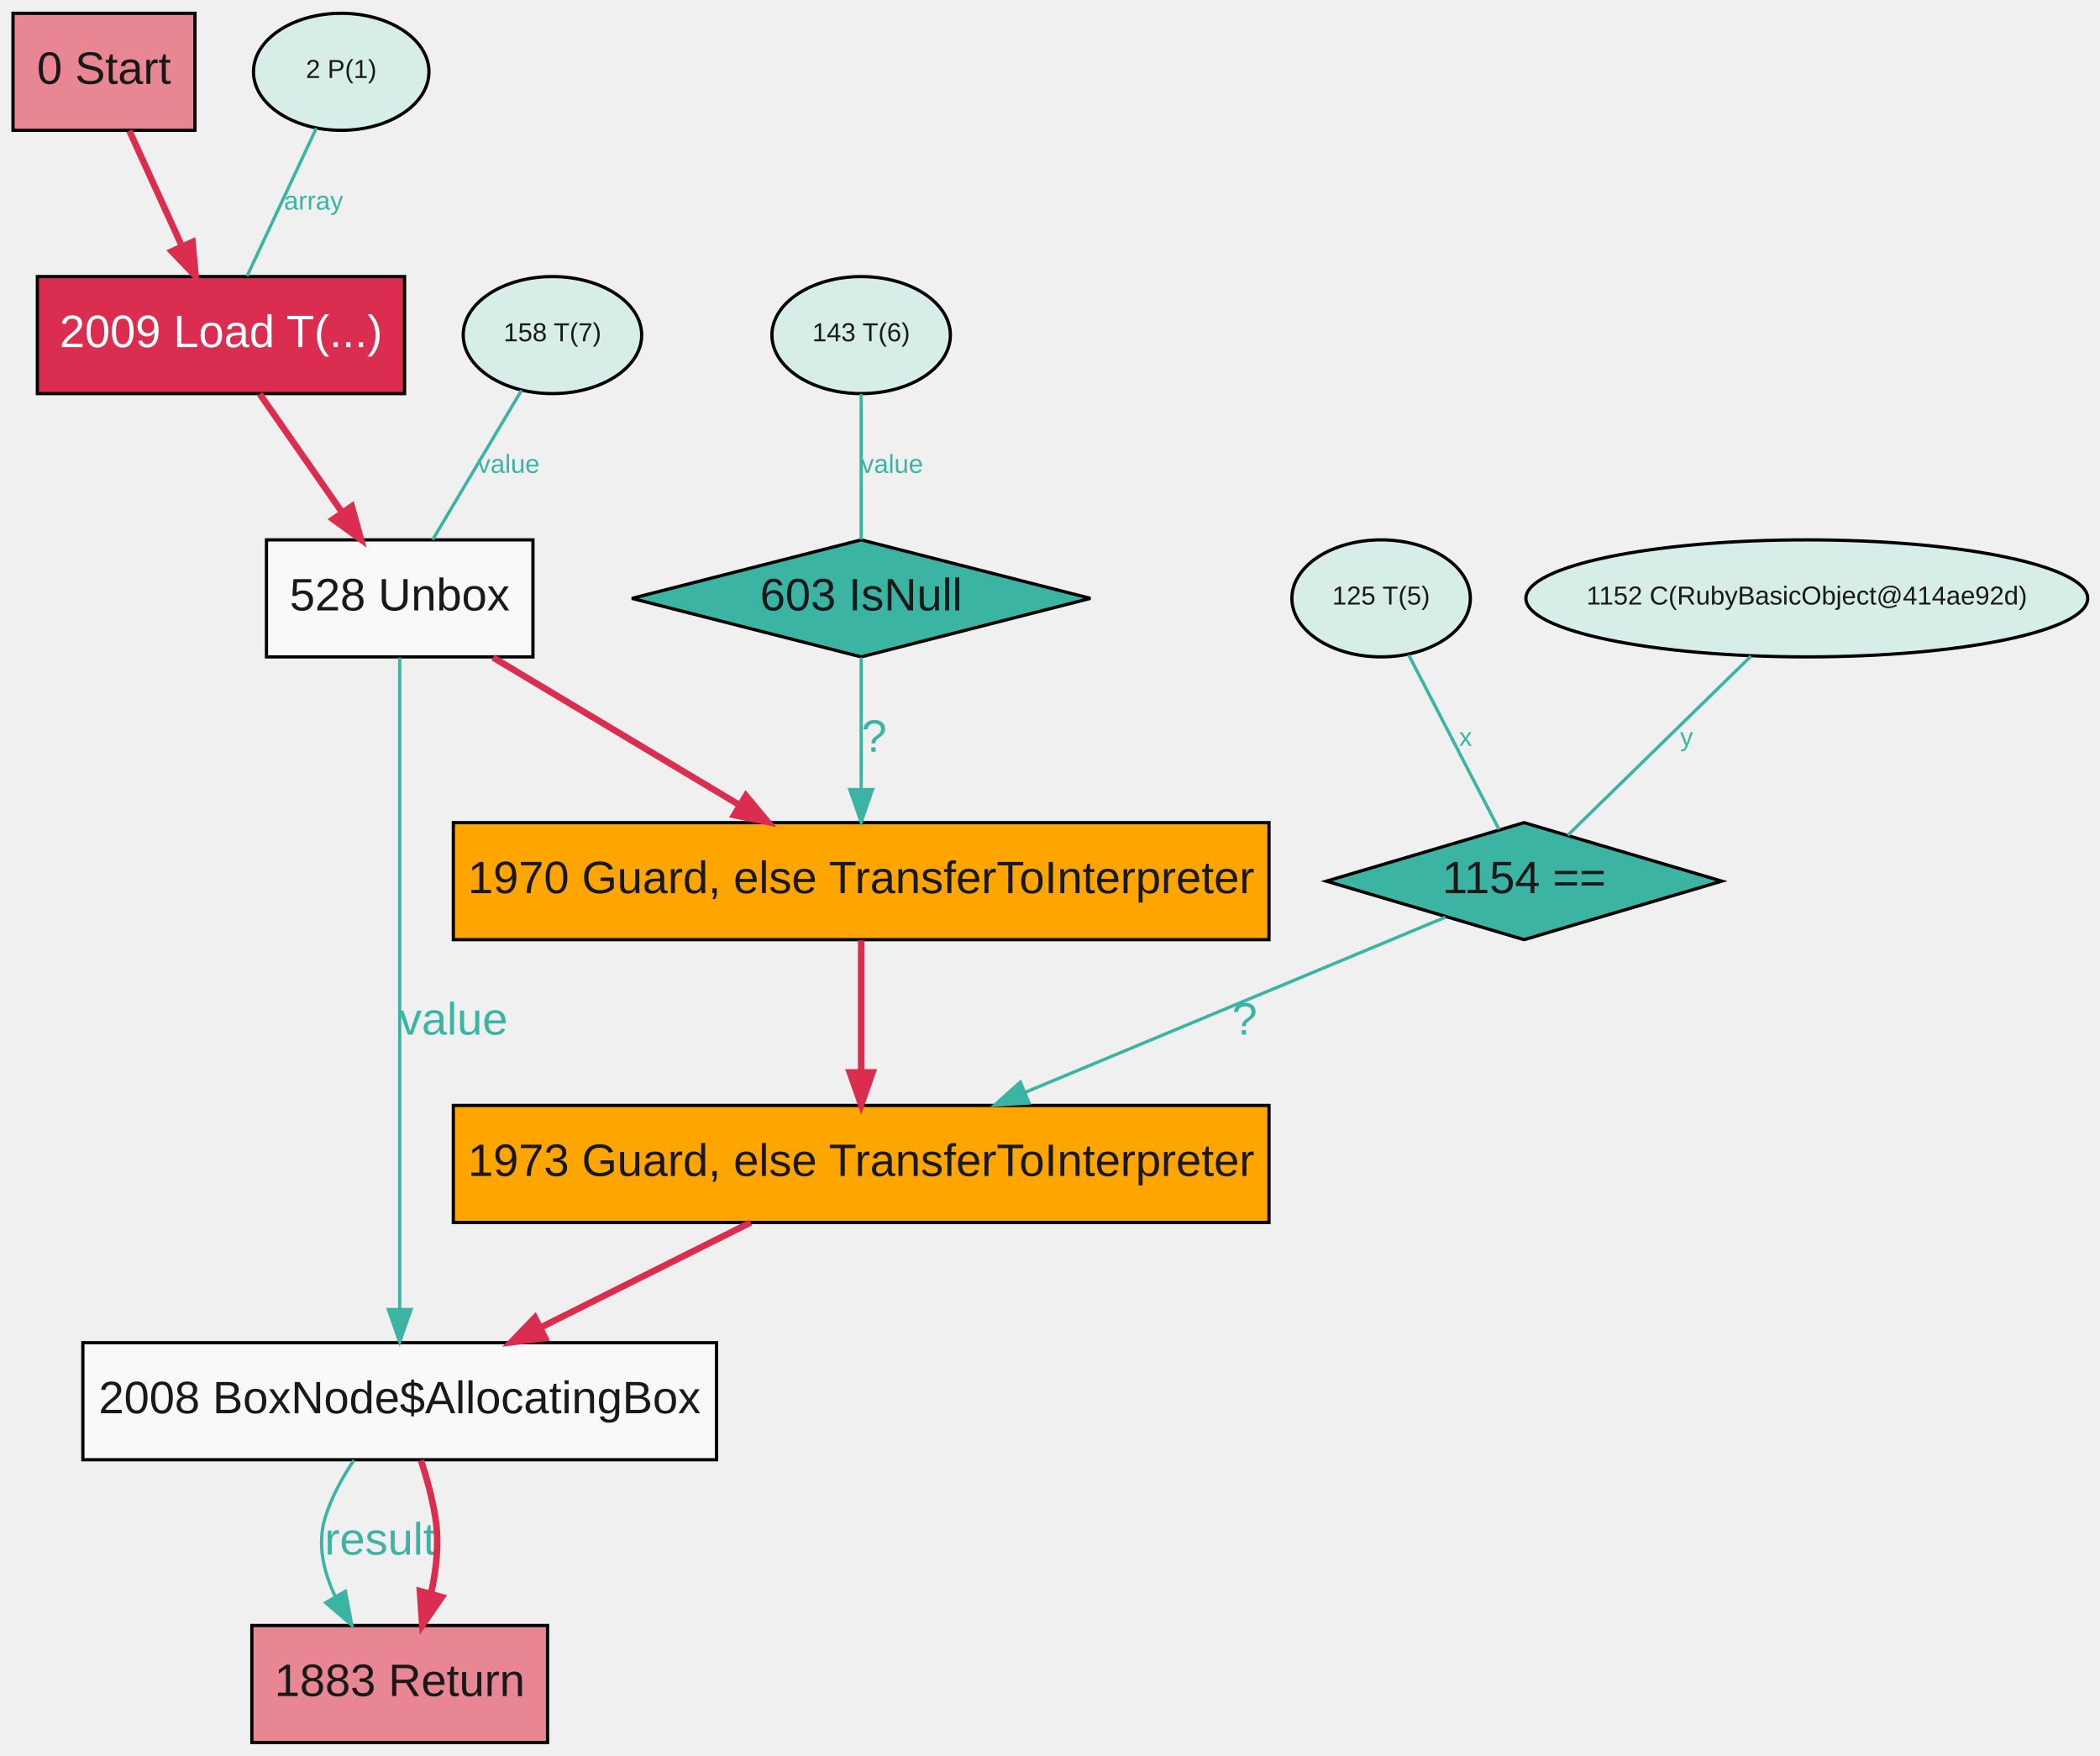
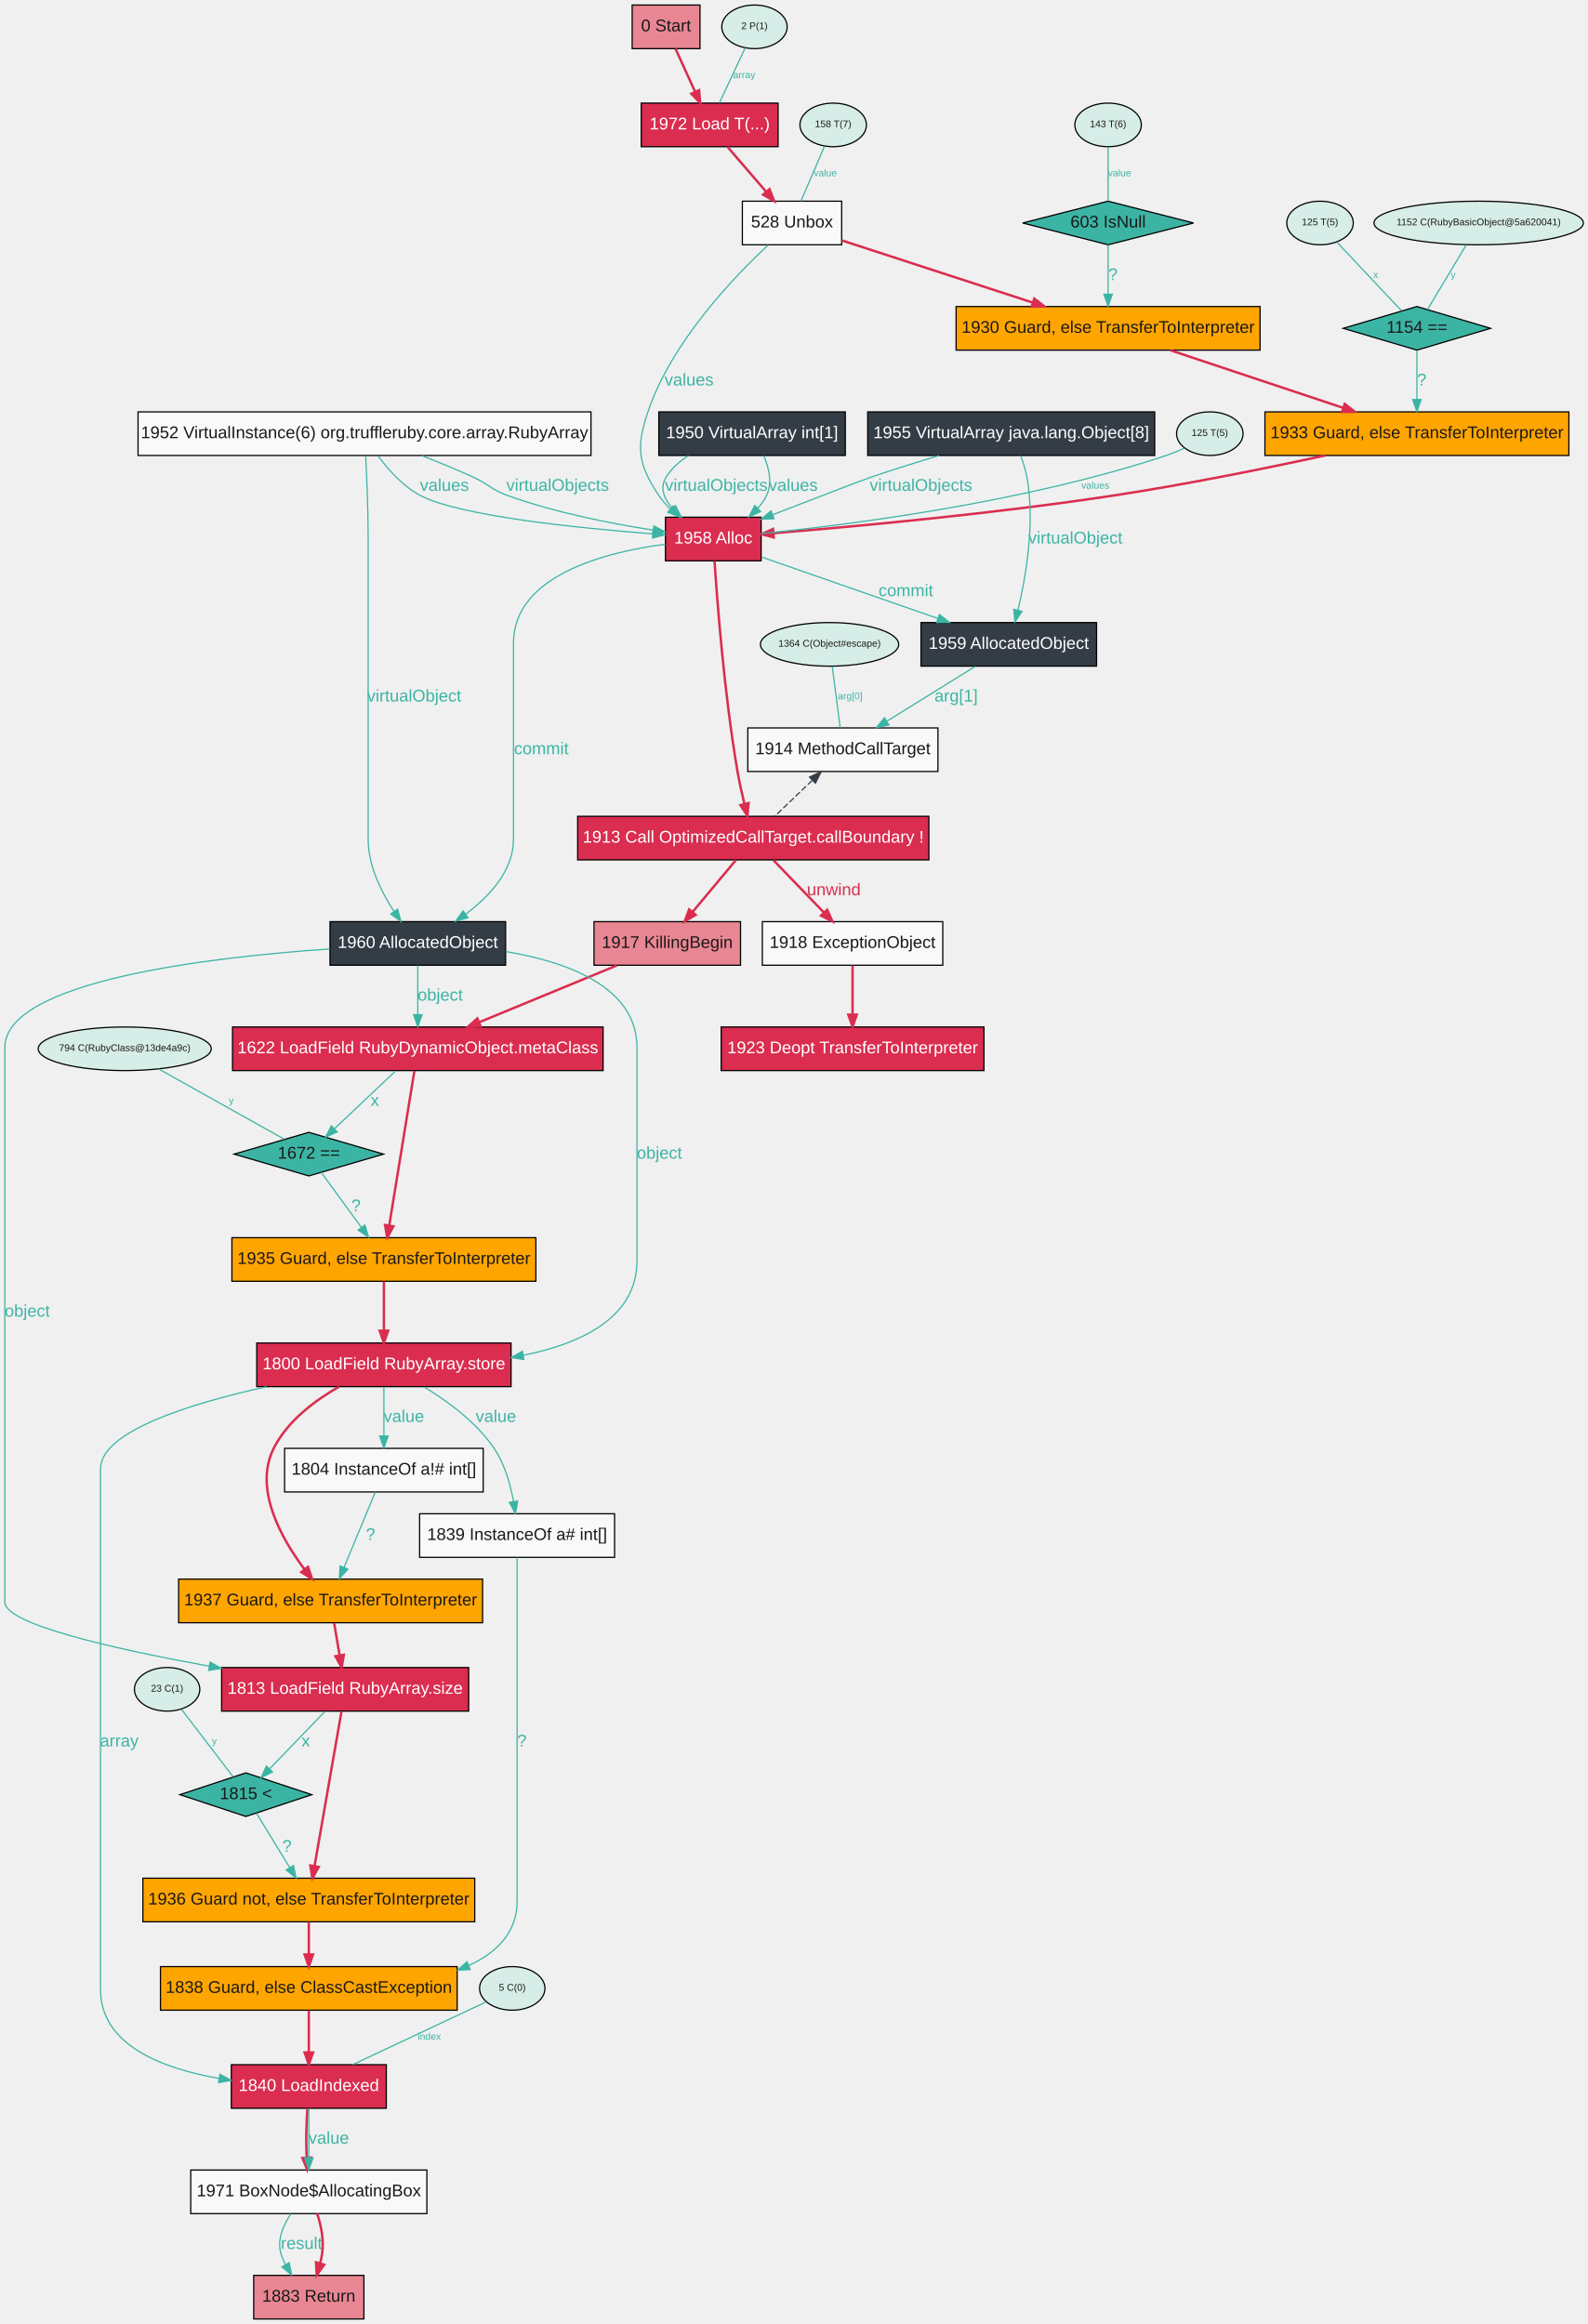
- <svg xmlns="http://www.w3.org/2000/svg" width="646pt" height="540pt" viewBox="0.00 0.00 646.22 540.00">
-   <g id="graph0" class="graph" transform="scale(1 1) rotate(0) translate(4 536)">
+ <svg xmlns="http://www.w3.org/2000/svg" width="1311pt" height="1919pt" viewBox="0.00 0.00 1311.22 1919.00">
+   <g id="graph0" class="graph" transform="scale(1 1) rotate(0) translate(4 1915)">
    <g id="node1" class="node">
-       <polygon fill="#e98693" stroke="black" points="56,-532 0,-532 0,-496 56,-496 56,-532" />
-       <text text-anchor="middle" x="28" y="-510.3" font-family="Arial" font-size="14.00" fill="#1a1919">0 Start</text>
+       <polygon fill="#e98693" stroke="black" points="574,-1911 518,-1911 518,-1875 574,-1875 574,-1911" />
+       <text text-anchor="middle" x="546" y="-1889.3" font-family="Arial" font-size="14.00" fill="#1a1919">0 Start</text>
+     </g>
+     <g id="node32" class="node">
+       <polygon fill="#da2d4f" stroke="black" points="638.5,-1830 525.5,-1830 525.5,-1794 638.5,-1794 638.5,-1830" />
+       <text text-anchor="middle" x="582" y="-1808.3" font-family="Arial" font-size="14.00" fill="#ffffff">1972 Load T(...)</text>
+     </g>
+     <g id="edge56" class="edge">
+       <path fill="none" stroke="#da2d4f" stroke-width="2" d="M553.81,-1874.86C558.53,-1864.51 564.64,-1851.1 569.96,-1839.41" />
+       <polygon fill="#da2d4f" stroke="#da2d4f" stroke-width="2" points="573.24,-1840.66 574.2,-1830.11 566.87,-1837.76 573.24,-1840.66" />
+     </g>
+     <g id="node2" class="node">
+       <polygon fill="#f9f9f9" stroke="black" points="691,-1749 609,-1749 609,-1713 691,-1713 691,-1749" />
+       <text text-anchor="middle" x="650" y="-1727.3" font-family="Arial" font-size="14.00" fill="#1a1919">528 Unbox</text>
+     </g>
+     <g id="node20" class="node">
+       <polygon fill="#ffa500" stroke="black" points="1036.5,-1662 785.5,-1662 785.5,-1626 1036.5,-1626 1036.5,-1662" />
+       <text text-anchor="middle" x="911" y="-1640.3" font-family="Arial" font-size="14.00" fill="#1a1919">1930 Guard, else TransferToInterpreter</text>
+     </g>
+     <g id="edge1" class="edge">
+       <path fill="none" stroke="#da2d4f" stroke-width="2" d="M691.07,-1716.63C733.46,-1702.82 800.12,-1681.11 848.95,-1665.21" />
+       <polygon fill="#da2d4f" stroke="#da2d4f" stroke-width="2" points="850.04,-1668.54 858.46,-1662.11 847.87,-1661.88 850.04,-1668.54" />
+     </g>
+     <g id="node28" class="node">
+       <polygon fill="#da2d4f" stroke="black" points="624.5,-1488 545.5,-1488 545.5,-1452 624.5,-1452 624.5,-1488" />
+       <text text-anchor="middle" x="585" y="-1466.3" font-family="Arial" font-size="14.00" fill="#ffffff">1958 Alloc</text>
+     </g>
+     <g id="edge42" class="edge">
+       <path fill="none" stroke="#3cb4a4" d="M630.43,-1712.86C602.06,-1686.55 550.75,-1633.14 531,-1575 521.06,-1545.72 522.85,-1531.73 540,-1506 542.67,-1501.99 545.96,-1498.24 549.52,-1494.8" />
+       <polygon fill="#3cb4a4" stroke="#3cb4a4" points="551.89,-1497.38 557.13,-1488.17 547.29,-1492.1 551.89,-1497.38" />
+       <text text-anchor="middle" x="565" y="-1596.8" font-family="arial" font-size="14.00" fill="#3cb4a4">values</text>
+     </g>
+     <g id="node3" class="node">
+       <polygon fill="#3cb4a4" stroke="black" points="911,-1749 840.45,-1731 911,-1713 981.55,-1731 911,-1749" />
+       <text text-anchor="middle" x="911" y="-1727.3" font-family="Arial" font-size="14.00" fill="#1a1919">603 IsNull</text>
+     </g>
+     <g id="edge27" class="edge">
+       <path fill="none" stroke="#3cb4a4" d="M911,-1712.8C911,-1701.16 911,-1685.55 911,-1672.24" />
+       <polygon fill="#3cb4a4" stroke="#3cb4a4" points="914.5,-1672.18 911,-1662.18 907.5,-1672.18 914.5,-1672.18" />
+       <text text-anchor="middle" x="915" y="-1683.8" font-family="arial" font-size="14.00" fill="#3cb4a4">?</text>
+     </g>
+     <g id="node4" class="node">
+       <polygon fill="#3cb4a4" stroke="black" points="1166,-1662 1105.17,-1644 1166,-1626 1226.83,-1644 1166,-1662" />
+       <text text-anchor="middle" x="1166" y="-1640.3" font-family="Arial" font-size="14.00" fill="#1a1919">1154 ==</text>
+     </g>
+     <g id="node21" class="node">
+       <polygon fill="#ffa500" stroke="black" points="1291.5,-1575 1040.5,-1575 1040.5,-1539 1291.5,-1539 1291.5,-1575" />
+       <text text-anchor="middle" x="1166" y="-1553.3" font-family="Arial" font-size="14.00" fill="#1a1919">1933 Guard, else TransferToInterpreter</text>
+     </g>
+     <g id="edge29" class="edge">
+       <path fill="none" stroke="#3cb4a4" d="M1166,-1625.8C1166,-1614.16 1166,-1598.55 1166,-1585.24" />
+       <polygon fill="#3cb4a4" stroke="#3cb4a4" points="1169.5,-1585.18 1166,-1575.18 1162.5,-1585.18 1169.5,-1585.18" />
+       <text text-anchor="middle" x="1170" y="-1596.8" font-family="arial" font-size="14.00" fill="#3cb4a4">?</text>
+     </g>
+     <g id="node5" class="node">
+       <polygon fill="#da2d4f" stroke="black" points="494,-1067 188,-1067 188,-1031 494,-1031 494,-1067" />
+       <text text-anchor="middle" x="341" y="-1045.3" font-family="Arial" font-size="14.00" fill="#ffffff">1622 LoadField RubyDynamicObject.metaClass</text>
+     </g>
+     <g id="node6" class="node">
+       <polygon fill="#3cb4a4" stroke="black" points="251,-980 189.33,-962 251,-944 312.67,-962 251,-980" />
+       <text text-anchor="middle" x="251" y="-958.3" font-family="Arial" font-size="14.00" fill="#1a1919">1672 ==</text>
+     </g>
+     <g id="edge5" class="edge">
+       <path fill="none" stroke="#3cb4a4" d="M322.79,-1030.8C308.18,-1017 287.65,-997.61 272.28,-983.1" />
+       <polygon fill="#3cb4a4" stroke="#3cb4a4" points="274.45,-980.33 264.78,-976.01 269.64,-985.42 274.45,-980.33" />
+       <text text-anchor="middle" x="305.5" y="-1001.8" font-family="arial" font-size="14.00" fill="#3cb4a4">x</text>
+     </g>
+     <g id="node22" class="node">
+       <polygon fill="#ffa500" stroke="black" points="438.5,-893 187.5,-893 187.5,-857 438.5,-857 438.5,-893" />
+       <text text-anchor="middle" x="313" y="-871.3" font-family="Arial" font-size="14.00" fill="#1a1919">1935 Guard, else TransferToInterpreter</text>
+     </g>
+     <g id="edge4" class="edge">
+       <path fill="none" stroke="#da2d4f" stroke-width="2" d="M338.21,-1030.88C333.35,-1001 323.27,-939.11 317.44,-903.27" />
+       <polygon fill="#da2d4f" stroke="#da2d4f" stroke-width="2" points="320.84,-902.36 315.78,-893.05 313.93,-903.48 320.84,-902.36" />
+     </g>
+     <g id="edge31" class="edge">
+       <path fill="none" stroke="#3cb4a4" d="M261.24,-946.96C270.21,-934.67 283.47,-916.48 294.33,-901.6" />
+       <polygon fill="#3cb4a4" stroke="#3cb4a4" points="297.32,-903.43 300.39,-893.29 291.67,-899.31 297.32,-903.43" />
+       <text text-anchor="middle" x="290" y="-914.8" font-family="arial" font-size="14.00" fill="#3cb4a4">?</text>
+     </g>
+     <g id="node7" class="node">
+       <polygon fill="#da2d4f" stroke="black" points="418,-806 208,-806 208,-770 418,-770 418,-806" />
+       <text text-anchor="middle" x="313" y="-784.3" font-family="Arial" font-size="14.00" fill="#ffffff">1800 LoadField RubyArray.store</text>
+     </g>
+     <g id="node8" class="node">
+       <polygon fill="#f9f9f9" stroke="black" points="395,-719 231,-719 231,-683 395,-683 395,-719" />
+       <text text-anchor="middle" x="313" y="-697.3" font-family="Arial" font-size="14.00" fill="#1a1919">1804 InstanceOf a!# int[]</text>
+     </g>
+     <g id="edge9" class="edge">
+       <path fill="none" stroke="#3cb4a4" d="M313,-769.8C313,-758.16 313,-742.55 313,-729.24" />
+       <polygon fill="#3cb4a4" stroke="#3cb4a4" points="316.5,-729.18 313,-719.18 309.5,-729.18 316.5,-729.18" />
+       <text text-anchor="middle" x="329.5" y="-740.8" font-family="arial" font-size="14.00" fill="#3cb4a4">value</text>
+     </g>
+     <g id="node12" class="node">
+       <polygon fill="#f9f9f9" stroke="black" points="503.5,-665 342.5,-665 342.5,-629 503.5,-629 503.5,-665" />
+       <text text-anchor="middle" x="423" y="-643.3" font-family="Arial" font-size="14.00" fill="#1a1919">1839 InstanceOf a# int[]</text>
+     </g>
+     <g id="edge16" class="edge">
+       <path fill="none" stroke="#3cb4a4" d="M346.09,-769.77C365.66,-757.96 389.4,-740.56 404,-719 412.78,-706.03 417.51,-689.18 420.05,-675.15" />
+       <polygon fill="#3cb4a4" stroke="#3cb4a4" points="423.54,-675.5 421.6,-665.08 416.62,-674.43 423.54,-675.5" />
+       <text text-anchor="middle" x="405.5" y="-740.8" font-family="arial" font-size="14.00" fill="#3cb4a4">value</text>
+     </g>
+     <g id="node13" class="node">
+       <polygon fill="#da2d4f" stroke="black" points="315,-210 187,-210 187,-174 315,-174 315,-210" />
+       <text text-anchor="middle" x="251" y="-188.3" font-family="Arial" font-size="14.00" fill="#ffffff">1840 LoadIndexed</text>
+     </g>
+     <g id="edge50" class="edge">
+       <path fill="none" stroke="#3cb4a4" d="M216.13,-769.93C151.76,-755.72 79,-732.85 79,-702 79,-702 79,-702 79,-272 79,-226.08 130.25,-206.75 176.8,-198.67" />
+       <polygon fill="#3cb4a4" stroke="#3cb4a4" points="177.62,-202.08 186.95,-197.06 176.53,-195.17 177.62,-202.08" />
+       <text text-anchor="middle" x="94.5" y="-472.8" font-family="arial" font-size="14.00" fill="#3cb4a4">array</text>
+     </g>
+     <g id="node24" class="node">
+       <polygon fill="#ffa500" stroke="black" points="394.5,-611 143.5,-611 143.5,-575 394.5,-575 394.5,-611" />
+       <text text-anchor="middle" x="269" y="-589.3" font-family="Arial" font-size="14.00" fill="#1a1919">1937 Guard, else TransferToInterpreter</text>
+     </g>
+     <g id="edge8" class="edge">
+       <path fill="none" stroke="#da2d4f" stroke-width="2" d="M275.98,-769.93C256.06,-758.57 233.31,-741.57 222,-719 205.3,-685.67 228.13,-644.88 247.41,-619.16" />
+       <polygon fill="#da2d4f" stroke="#da2d4f" stroke-width="2" points="250.35,-621.09 253.76,-611.05 244.84,-616.78 250.35,-621.09" />
+     </g>
+     <g id="edge35" class="edge">
+       <path fill="none" stroke="#3cb4a4" d="M305.93,-682.97C298.95,-666.15 288.17,-640.17 280.05,-620.62" />
+       <polygon fill="#3cb4a4" stroke="#3cb4a4" points="283.26,-619.23 276.2,-611.34 276.8,-621.92 283.26,-619.23" />
+       <text text-anchor="middle" x="302" y="-643.3" font-family="arial" font-size="14.00" fill="#3cb4a4">?</text>
    </g>
    <g id="node9" class="node">
-       <polygon fill="#da2d4f" stroke="black" points="120.5,-451 7.5,-451 7.5,-415 120.5,-415 120.5,-451" />
-       <text text-anchor="middle" x="64" y="-429.3" font-family="Arial" font-size="14.00" fill="#ffffff">2009 Load T(...)</text>
+       <polygon fill="#da2d4f" stroke="black" points="383,-538 179,-538 179,-502 383,-502 383,-538" />
+       <text text-anchor="middle" x="281" y="-516.3" font-family="Arial" font-size="14.00" fill="#ffffff">1813 LoadField RubyArray.size</text>
+     </g>
+     <g id="node10" class="node">
+       <polygon fill="#3cb4a4" stroke="black" points="199,-451 144.54,-433 199,-415 253.46,-433 199,-451" />
+       <text text-anchor="middle" x="199" y="-429.3" font-family="Arial" font-size="14.00" fill="#1a1919">1815 &lt;</text>
+     </g>
+     <g id="edge12" class="edge">
+       <path fill="none" stroke="#3cb4a4" d="M264.41,-501.8C251.22,-488.13 232.73,-468.97 218.78,-454.5" />
+       <polygon fill="#3cb4a4" stroke="#3cb4a4" points="221.01,-451.78 211.55,-447.01 215.98,-456.64 221.01,-451.78" />
+       <text text-anchor="middle" x="248.5" y="-472.8" font-family="arial" font-size="14.00" fill="#3cb4a4">x</text>
+     </g>
+     <g id="node23" class="node">
+       <polygon fill="#ffa500" stroke="black" points="388,-364 114,-364 114,-328 388,-328 388,-364" />
+       <text text-anchor="middle" x="251" y="-342.3" font-family="Arial" font-size="14.00" fill="#1a1919">1936 Guard not, else TransferToInterpreter</text>
+     </g>
+     <g id="edge11" class="edge">
+       <path fill="none" stroke="#da2d4f" stroke-width="2" d="M278.01,-501.88C272.8,-472 262.01,-410.11 255.76,-374.27" />
+       <polygon fill="#da2d4f" stroke="#da2d4f" stroke-width="2" points="259.14,-373.3 253.97,-364.05 252.24,-374.5 259.14,-373.3" />
+     </g>
+     <g id="edge33" class="edge">
+       <path fill="none" stroke="#3cb4a4" d="M207.82,-417.58C215.31,-405.34 226.23,-387.48 235.22,-372.79" />
+       <polygon fill="#3cb4a4" stroke="#3cb4a4" points="238.29,-374.49 240.52,-364.13 232.32,-370.83 238.29,-374.49" />
+       <text text-anchor="middle" x="233" y="-385.8" font-family="arial" font-size="14.00" fill="#3cb4a4">?</text>
+     </g>
+     <g id="node11" class="node">
+       <polygon fill="#ffa500" stroke="black" points="373.5,-291 128.5,-291 128.5,-255 373.5,-255 373.5,-291" />
+       <text text-anchor="middle" x="251" y="-269.3" font-family="Arial" font-size="14.00" fill="#1a1919">1838 Guard, else ClassCastException</text>
+     </g>
+     <g id="edge15" class="edge">
+       <path fill="none" stroke="#da2d4f" stroke-width="2" d="M251,-254.86C251,-244.71 251,-231.63 251,-220.12" />
+       <polygon fill="#da2d4f" stroke="#da2d4f" stroke-width="2" points="254.5,-220.11 251,-210.11 247.5,-220.11 254.5,-220.11" />
    </g>
    <g id="edge14" class="edge">
-       <path fill="none" stroke="#da2d4f" stroke-width="2" d="M35.81,-495.86C40.53,-485.51 46.64,-472.1 51.96,-460.41" />
-       <polygon fill="#da2d4f" stroke="#da2d4f" stroke-width="2" points="55.24,-461.66 56.2,-451.11 48.87,-458.76 55.24,-461.66" />
-     </g>
-     <g id="node2" class="node">
-       <polygon fill="#f9f9f9" stroke="black" points="160,-370 78,-370 78,-334 160,-334 160,-370" />
-       <text text-anchor="middle" x="119" y="-348.3" font-family="Arial" font-size="14.00" fill="#1a1919">528 Unbox</text>
-     </g>
-     <g id="node6" class="node">
-       <polygon fill="#ffa500" stroke="black" points="386.5,-283 135.5,-283 135.5,-247 386.5,-247 386.5,-283" />
-       <text text-anchor="middle" x="261" y="-261.3" font-family="Arial" font-size="14.00" fill="#1a1919">1970 Guard, else TransferToInterpreter</text>
-     </g>
-     <g id="edge1" class="edge">
-       <path fill="none" stroke="#da2d4f" stroke-width="2" d="M147.74,-333.8C169.58,-320.72 199.82,-302.62 223.56,-288.41" />
-       <polygon fill="#da2d4f" stroke="#da2d4f" stroke-width="2" points="225.52,-291.31 232.31,-283.18 221.93,-285.31 225.52,-291.31" />
-     </g>
-     <g id="node8" class="node">
-       <polygon fill="#f9f9f9" stroke="black" points="216.5,-123 21.5,-123 21.5,-87 216.5,-87 216.5,-123" />
-       <text text-anchor="middle" x="119" y="-101.3" font-family="Arial" font-size="14.00" fill="#1a1919">2008 BoxNode$AllocatingBox</text>
-     </g>
-     <g id="edge8" class="edge">
-       <path fill="none" stroke="#3cb4a4" d="M119,-333.77C119,-291.86 119,-184.31 119,-133.44" />
-       <polygon fill="#3cb4a4" stroke="#3cb4a4" points="122.5,-133.21 119,-123.21 115.5,-133.21 122.5,-133.21" />
-       <text text-anchor="middle" x="135.5" y="-217.8" font-family="arial" font-size="14.00" fill="#3cb4a4">value</text>
-     </g>
-     <g id="node3" class="node">
-       <polygon fill="#3cb4a4" stroke="black" points="261,-370 190.45,-352 261,-334 331.55,-352 261,-370" />
-       <text text-anchor="middle" x="261" y="-348.3" font-family="Arial" font-size="14.00" fill="#1a1919">603 IsNull</text>
-     </g>
-     <g id="edge4" class="edge">
-       <path fill="none" stroke="#3cb4a4" d="M261,-333.8C261,-322.16 261,-306.55 261,-293.24" />
-       <polygon fill="#3cb4a4" stroke="#3cb4a4" points="264.5,-293.18 261,-283.18 257.5,-293.18 264.5,-293.18" />
-       <text text-anchor="middle" x="265" y="-304.8" font-family="arial" font-size="14.00" fill="#3cb4a4">?</text>
-     </g>
-     <g id="node4" class="node">
-       <polygon fill="#3cb4a4" stroke="black" points="465,-283 404.17,-265 465,-247 525.83,-265 465,-283" />
-       <text text-anchor="middle" x="465" y="-261.3" font-family="Arial" font-size="14.00" fill="#1a1919">1154 ==</text>
-     </g>
-     <g id="node7" class="node">
-       <polygon fill="#ffa500" stroke="black" points="386.5,-196 135.5,-196 135.5,-160 386.5,-160 386.5,-196" />
-       <text text-anchor="middle" x="261" y="-174.3" font-family="Arial" font-size="14.00" fill="#1a1919">1973 Guard, else TransferToInterpreter</text>
+       <path fill="none" stroke="#3cb4a4" d="M423,-628.94C423,-611.02 423,-582.03 423,-557 423,-557 423,-557 423,-345 423,-319.19 406.25,-302.57 383.2,-291.93" />
+       <polygon fill="#3cb4a4" stroke="#3cb4a4" points="384.29,-288.59 373.71,-288 381.61,-295.06 384.29,-288.59" />
+       <text text-anchor="middle" x="427" y="-472.8" font-family="arial" font-size="14.00" fill="#3cb4a4">?</text>
+     </g>
+     <g id="node31" class="node">
+       <polygon fill="#f9f9f9" stroke="black" points="348.5,-123 153.5,-123 153.5,-87 348.5,-87 348.5,-123" />
+       <text text-anchor="middle" x="251" y="-101.3" font-family="Arial" font-size="14.00" fill="#1a1919">1971 BoxNode$AllocatingBox</text>
+     </g>
+     <g id="edge18" class="edge">
+       <path fill="none" stroke="#da2d4f" stroke-width="2" d="M249.83,-173.92C249.49,-168.22 249.17,-161.84 249,-156 248.79,-148.65 248.94,-140.69 249.23,-133.33" />
+       <polygon fill="#da2d4f" stroke="#da2d4f" stroke-width="2" points="252.74,-133.28 249.73,-123.12 245.74,-132.94 252.74,-133.28" />
+     </g>
+     <g id="edge48" class="edge">
+       <path fill="none" stroke="#3cb4a4" d="M251,-173.8C251,-162.16 251,-146.55 251,-133.24" />
+       <polygon fill="#3cb4a4" stroke="#3cb4a4" points="254.5,-133.18 251,-123.18 247.5,-133.18 254.5,-133.18" />
+       <text text-anchor="middle" x="267.5" y="-144.8" font-family="arial" font-size="14.00" fill="#3cb4a4">value</text>
+     </g>
+     <g id="node14" class="node">
+       <polygon fill="#e98693" stroke="black" points="296.5,-36 205.5,-36 205.5,0 296.5,0 296.5,-36" />
+       <text text-anchor="middle" x="251" y="-14.3" font-family="Arial" font-size="14.00" fill="#1a1919">1883 Return</text>
+     </g>
+     <g id="node15" class="node">
+       <polygon fill="#da2d4f" stroke="black" points="763,-1241 473,-1241 473,-1205 763,-1205 763,-1241" />
+       <text text-anchor="middle" x="618" y="-1219.3" font-family="Arial" font-size="14.00" fill="#ffffff">1913 Call OptimizedCallTarget.callBoundary !</text>
+     </g>
+     <g id="node17" class="node">
+       <polygon fill="#e98693" stroke="black" points="607.5,-1154 486.5,-1154 486.5,-1118 607.5,-1118 607.5,-1154" />
+       <text text-anchor="middle" x="547" y="-1132.3" font-family="Arial" font-size="14.00" fill="#1a1919">1917 KillingBegin</text>
+     </g>
+     <g id="edge21" class="edge">
+       <path fill="none" stroke="#da2d4f" stroke-width="2" d="M603.63,-1204.8C593.33,-1192.47 579.31,-1175.68 567.79,-1161.89" />
+       <polygon fill="#da2d4f" stroke="#da2d4f" stroke-width="2" points="570.44,-1159.61 561.35,-1154.18 565.07,-1164.09 570.44,-1159.61" />
+     </g>
+     <g id="node18" class="node">
+       <polygon fill="#f9f9f9" stroke="black" points="774.5,-1154 625.5,-1154 625.5,-1118 774.5,-1118 774.5,-1154" />
+       <text text-anchor="middle" x="700" y="-1132.3" font-family="Arial" font-size="14.00" fill="#1a1919">1918 ExceptionObject</text>
+     </g>
+     <g id="edge22" class="edge">
+       <path fill="none" stroke="#da2d4f" stroke-width="2" d="M634.59,-1204.8C646.6,-1192.36 662.99,-1175.36 676.36,-1161.5" />
+       <polygon fill="#da2d4f" stroke="#da2d4f" stroke-width="2" points="679.01,-1163.8 683.43,-1154.18 673.97,-1158.94 679.01,-1163.8" />
+       <text text-anchor="middle" x="684.5" y="-1175.8" font-family="arial" font-size="14.00" fill="#da2d4f">unwind</text>
+     </g>
+     <g id="node16" class="node">
+       <polygon fill="#f9f9f9" stroke="black" points="770.5,-1314 613.5,-1314 613.5,-1278 770.5,-1278 770.5,-1314" />
+       <text text-anchor="middle" x="692" y="-1292.3" font-family="Arial" font-size="14.00" fill="#1a1919">1914 MethodCallTarget</text>
+     </g>
+     <g id="edge20" class="edge">
+       <path fill="none" stroke="#343d46" stroke-dasharray="5,2" d="M666.63,-1270.65C656.46,-1260.9 644.99,-1249.9 635.75,-1241.03" />
+       <polygon fill="#343d46" stroke="#343d46" points="664.45,-1273.42 674.09,-1277.81 669.29,-1268.36 664.45,-1273.42" />
+     </g>
+     <g id="edge25" class="edge">
+       <path fill="none" stroke="#da2d4f" stroke-width="2" d="M505.31,-1117.8C472.54,-1104.27 426.74,-1085.38 391.81,-1070.97" />
+       <polygon fill="#da2d4f" stroke="#da2d4f" stroke-width="2" points="392.85,-1067.61 382.27,-1067.03 390.18,-1074.08 392.85,-1067.61" />
+     </g>
+     <g id="node19" class="node">
+       <polygon fill="#da2d4f" stroke="black" points="808.5,-1067 591.5,-1067 591.5,-1031 808.5,-1031 808.5,-1067" />
+       <text text-anchor="middle" x="700" y="-1045.3" font-family="Arial" font-size="14.00" fill="#ffffff">1923 Deopt TransferToInterpreter</text>
+     </g>
+     <g id="edge26" class="edge">
+       <path fill="none" stroke="#da2d4f" stroke-width="2" d="M700,-1117.8C700,-1106.16 700,-1090.55 700,-1077.24" />
+       <polygon fill="#da2d4f" stroke="#da2d4f" stroke-width="2" points="703.5,-1077.18 700,-1067.18 696.5,-1077.18 703.5,-1077.18" />
+     </g>
+     <g id="edge28" class="edge">
+       <path fill="none" stroke="#da2d4f" stroke-width="2" d="M962.3,-1625.9C1003.54,-1612.15 1061.58,-1592.81 1105.16,-1578.28" />
+       <polygon fill="#da2d4f" stroke="#da2d4f" stroke-width="2" points="1106.41,-1581.55 1114.79,-1575.07 1104.19,-1574.91 1106.41,-1581.55" />
+     </g>
+     <g id="edge30" class="edge">
+       <path fill="none" stroke="#da2d4f" stroke-width="2" d="M1090.28,-1538.97C1040.87,-1528.32 974.85,-1514.98 916,-1506 816.84,-1490.87 699.97,-1480.17 634.99,-1474.84" />
+       <polygon fill="#da2d4f" stroke="#da2d4f" stroke-width="2" points="634.89,-1471.32 624.64,-1474 634.32,-1478.3 634.89,-1471.32" />
+     </g>
+     <g id="edge32" class="edge">
+       <path fill="none" stroke="#da2d4f" stroke-width="2" d="M313,-856.8C313,-845.16 313,-829.55 313,-816.24" />
+       <polygon fill="#da2d4f" stroke="#da2d4f" stroke-width="2" points="316.5,-816.18 313,-806.18 309.5,-816.18 316.5,-816.18" />
+     </g>
+     <g id="edge34" class="edge">
+       <path fill="none" stroke="#da2d4f" stroke-width="2" d="M251,-327.81C251,-319.79 251,-310.05 251,-301.07" />
+       <polygon fill="#da2d4f" stroke="#da2d4f" stroke-width="2" points="254.5,-301.03 251,-291.03 247.5,-301.03 254.5,-301.03" />
+     </g>
+     <g id="edge36" class="edge">
+       <path fill="none" stroke="#da2d4f" stroke-width="2" d="M271.9,-574.81C273.26,-566.79 274.91,-557.05 276.42,-548.07" />
+       <polygon fill="#da2d4f" stroke="#da2d4f" stroke-width="2" points="279.91,-548.47 278.12,-538.03 273,-547.31 279.91,-548.47" />
+     </g>
+     <g id="node25" class="node">
+       <polygon fill="#343d46" stroke="black" points="694,-1575 540,-1575 540,-1539 694,-1539 694,-1575" />
+       <text text-anchor="middle" x="617" y="-1553.3" font-family="Arial" font-size="14.00" fill="#ffffff">1950 VirtualArray int[1]</text>
+     </g>
+     <g id="edge39" class="edge">
+       <path fill="none" stroke="#3cb4a4" d="M564.58,-1538.85C557.19,-1534.21 550.57,-1528.35 546,-1521 540.52,-1512.2 544.36,-1503.1 551.39,-1495.13" />
+       <polygon fill="#3cb4a4" stroke="#3cb4a4" points="553.83,-1497.63 558.57,-1488.15 548.95,-1492.61 553.83,-1497.63" />
+       <text text-anchor="middle" x="587.5" y="-1509.8" font-family="arial" font-size="14.00" fill="#3cb4a4">virtualObjects</text>
+     </g>
+     <g id="edge41" class="edge">
+       <path fill="none" stroke="#3cb4a4" d="M626.72,-1538.72C630.96,-1528.79 633.96,-1516.29 629,-1506 627.14,-1502.14 624.62,-1498.58 621.73,-1495.32" />
+       <polygon fill="#3cb4a4" stroke="#3cb4a4" points="624.07,-1492.71 614.44,-1488.29 619.21,-1497.75 624.07,-1492.71" />
+       <text text-anchor="middle" x="651" y="-1509.8" font-family="arial" font-size="14.00" fill="#3cb4a4">values</text>
+     </g>
+     <g id="node26" class="node">
+       <polygon fill="#f9f9f9" stroke="black" points="484,-1575 110,-1575 110,-1539 484,-1539 484,-1575" />
+       <text text-anchor="middle" x="297" y="-1553.3" font-family="Arial" font-size="14.00" fill="#1a1919">1952 VirtualInstance(6) org.truffleruby.core.array.RubyArray</text>
+     </g>
+     <g id="edge38" class="edge">
+       <path fill="none" stroke="#3cb4a4" d="M344.16,-1538.89C358.1,-1533.51 373.29,-1527.31 387,-1521 399.82,-1515.1 401.73,-1510.81 415,-1506 454.16,-1491.82 500.58,-1482.75 535.01,-1477.41" />
+       <polygon fill="#3cb4a4" stroke="#3cb4a4" points="535.92,-1480.81 545.29,-1475.86 534.89,-1473.89 535.92,-1480.81" />
+       <text text-anchor="middle" x="456.5" y="-1509.8" font-family="arial" font-size="14.00" fill="#3cb4a4">virtualObjects</text>
+     </g>
+     <g id="edge40" class="edge">
+       <path fill="none" stroke="#3cb4a4" d="M308.13,-1538.76C316.36,-1527.53 328.6,-1513.59 343,-1506 375.39,-1488.92 474.03,-1478.96 534.91,-1474.29" />
+       <polygon fill="#3cb4a4" stroke="#3cb4a4" points="535.37,-1477.76 545.08,-1473.53 534.85,-1470.78 535.37,-1477.76" />
+       <text text-anchor="middle" x="363" y="-1509.8" font-family="arial" font-size="14.00" fill="#3cb4a4">values</text>
+     </g>
+     <g id="node30" class="node">
+       <polygon fill="#343d46" stroke="black" points="413.5,-1154 268.5,-1154 268.5,-1118 413.5,-1118 413.5,-1154" />
+       <text text-anchor="middle" x="341" y="-1132.3" font-family="Arial" font-size="14.00" fill="#ffffff">1960 AllocatedObject</text>
+     </g>
+     <g id="edge46" class="edge">
+       <path fill="none" stroke="#3cb4a4" d="M297.97,-1538.75C298.84,-1521.58 300,-1494.48 300,-1471 300,-1471 300,-1471 300,-1222 300,-1200.43 310.84,-1178.57 321.37,-1162.42" />
+       <polygon fill="#3cb4a4" stroke="#3cb4a4" points="324.33,-1164.3 327.12,-1154.08 318.56,-1160.33 324.33,-1164.3" />
+       <text text-anchor="middle" x="338" y="-1335.8" font-family="arial" font-size="14.00" fill="#3cb4a4">virtualObject</text>
+     </g>
+     <g id="node27" class="node">
+       <polygon fill="#343d46" stroke="black" points="949.5,-1575 712.5,-1575 712.5,-1539 949.5,-1539 949.5,-1575" />
+       <text text-anchor="middle" x="831" y="-1553.3" font-family="Arial" font-size="14.00" fill="#ffffff">1955 VirtualArray java.lang.Object[8]</text>
+     </g>
+     <g id="edge37" class="edge">
+       <path fill="none" stroke="#3cb4a4" d="M771.42,-1538.95C753.22,-1533.49 733.21,-1527.24 715,-1521 706.85,-1518.21 667.53,-1503.04 634.24,-1490.14" />
+       <polygon fill="#3cb4a4" stroke="#3cb4a4" points="635.18,-1486.75 624.59,-1486.4 632.65,-1493.28 635.18,-1486.75" />
+       <text text-anchor="middle" x="756.5" y="-1509.8" font-family="arial" font-size="14.00" fill="#3cb4a4">virtualObjects</text>
+     </g>
+     <g id="node29" class="node">
+       <polygon fill="#343d46" stroke="black" points="901.5,-1401 756.5,-1401 756.5,-1365 901.5,-1365 901.5,-1401" />
+       <text text-anchor="middle" x="829" y="-1379.3" font-family="Arial" font-size="14.00" fill="#ffffff">1959 AllocatedObject</text>
+     </g>
+     <g id="edge44" class="edge">
+       <path fill="none" stroke="#3cb4a4" d="M838.73,-1538.9C840.88,-1533.31 842.92,-1527 844,-1521 850.79,-1483.2 843.17,-1438.95 836.54,-1411.19" />
+       <polygon fill="#3cb4a4" stroke="#3cb4a4" points="839.91,-1410.26 834.08,-1401.41 833.13,-1411.96 839.91,-1410.26" />
+       <text text-anchor="middle" x="884" y="-1466.3" font-family="arial" font-size="14.00" fill="#3cb4a4">virtualObject</text>
+     </g>
+     <g id="edge43" class="edge">
+       <path fill="none" stroke="#da2d4f" stroke-width="2" d="M586.04,-1451.77C588.24,-1418.17 594.07,-1341.58 605,-1278 606.51,-1269.22 608.62,-1259.74 610.71,-1251.21" />
+       <polygon fill="#da2d4f" stroke="#da2d4f" stroke-width="2" points="614.13,-1251.94 613.2,-1241.39 607.35,-1250.22 614.13,-1251.94" />
+     </g>
+     <g id="edge45" class="edge">
+       <path fill="none" stroke="#3cb4a4" d="M624.75,-1455.15C664.25,-1441.39 725.29,-1420.13 770.36,-1404.43" />
+       <polygon fill="#3cb4a4" stroke="#3cb4a4" points="771.72,-1407.66 780.01,-1401.07 769.42,-1401.05 771.72,-1407.66" />
+       <text text-anchor="middle" x="744" y="-1422.8" font-family="arial" font-size="14.00" fill="#3cb4a4">commit</text>
+     </g>
+     <g id="edge47" class="edge">
+       <path fill="none" stroke="#3cb4a4" d="M545.48,-1465.74C496.66,-1459.3 420,-1440.23 420,-1384 420,-1384 420,-1384 420,-1222 420,-1196.26 400.33,-1175.05 380.62,-1160.25" />
+       <polygon fill="#3cb4a4" stroke="#3cb4a4" points="382.41,-1157.23 372.22,-1154.3 378.36,-1162.94 382.41,-1157.23" />
+       <text text-anchor="middle" x="443" y="-1292.3" font-family="arial" font-size="14.00" fill="#3cb4a4">commit</text>
+     </g>
+     <g id="edge24" class="edge">
+       <path fill="none" stroke="#3cb4a4" d="M801.28,-1364.8C780.29,-1351.78 751.28,-1333.78 728.43,-1319.6" />
+       <polygon fill="#3cb4a4" stroke="#3cb4a4" points="730.03,-1316.47 719.68,-1314.18 726.33,-1322.42 730.03,-1316.47" />
+       <text text-anchor="middle" x="785.5" y="-1335.8" font-family="arial" font-size="14.00" fill="#3cb4a4">arg[1]</text>
+     </g>
+     <g id="edge3" class="edge">
+       <path fill="none" stroke="#3cb4a4" d="M341,-1117.8C341,-1106.16 341,-1090.55 341,-1077.24" />
+       <polygon fill="#3cb4a4" stroke="#3cb4a4" points="344.5,-1077.18 341,-1067.18 337.5,-1077.18 344.5,-1077.18" />
+       <text text-anchor="middle" x="359.5" y="-1088.8" font-family="arial" font-size="14.00" fill="#3cb4a4">object</text>
+     </g>
+     <g id="edge7" class="edge">
+       <path fill="none" stroke="#3cb4a4" d="M413.58,-1129.31C463.93,-1120.92 522,-1100.34 522,-1050 522,-1050 522,-1050 522,-874 522,-827.28 476.62,-805.64 428.16,-795.86" />
+       <polygon fill="#3cb4a4" stroke="#3cb4a4" points="428.58,-792.38 418.11,-794 427.31,-799.26 428.58,-792.38" />
+       <text text-anchor="middle" x="540.5" y="-958.3" font-family="arial" font-size="14.00" fill="#3cb4a4">object</text>
+     </g>
+     <g id="edge10" class="edge">
+       <path fill="none" stroke="#3cb4a4" d="M268.27,-1131.46C168.12,-1124.57 0,-1104.84 0,-1050 0,-1050 0,-1050 0,-592 0,-573.72 90.51,-553.32 168.79,-539.1" />
+       <polygon fill="#3cb4a4" stroke="#3cb4a4" points="169.53,-542.52 178.76,-537.31 168.3,-535.63 169.53,-542.52" />
+       <text text-anchor="middle" x="18.5" y="-827.8" font-family="arial" font-size="14.00" fill="#3cb4a4">object</text>
+     </g>
+     <g id="edge19" class="edge">
+       <path fill="none" stroke="#3cb4a4" d="M236.25,-86.88C229.89,-77.44 224.6,-65.35 228,-54 228.91,-50.96 230.17,-47.95 231.65,-45.03" />
+       <polygon fill="#3cb4a4" stroke="#3cb4a4" points="234.82,-46.55 236.9,-36.16 228.79,-42.98 234.82,-46.55" />
+       <text text-anchor="middle" x="245" y="-57.8" font-family="arial" font-size="14.00" fill="#3cb4a4">result</text>
+     </g>
+     <g id="edge49" class="edge">
+       <path fill="none" stroke="#da2d4f" stroke-width="2" d="M257.94,-86.98C261.06,-77.35 263.7,-65.07 262,-54 261.59,-51.32 261.01,-48.56 260.33,-45.83" />
+       <polygon fill="#da2d4f" stroke="#da2d4f" stroke-width="2" points="263.69,-44.83 257.55,-36.2 256.96,-46.78 263.69,-44.83" />
+     </g>
+     <g id="edge57" class="edge">
+       <path fill="none" stroke="#da2d4f" stroke-width="2" d="M596.75,-1793.86C606.02,-1783.09 618.13,-1769.02 628.46,-1757.02" />
+       <polygon fill="#da2d4f" stroke="#da2d4f" stroke-width="2" points="631.4,-1758.97 635.27,-1749.11 626.1,-1754.4 631.4,-1758.97" />
+     </g>
+     <g id="node33" class="node">
+       <ellipse fill="#d7ede7" stroke="black" cx="1217" cy="-1731" rx="86.44" ry="18" />
+       <text text-anchor="middle" x="1217" y="-1729.1" font-family="Arial" font-size="8.00" fill="#1a1919">1152 C(RubyBasicObject@5a620041)</text>
+     </g>
+     <g id="edge2" class="edge">
+       <path fill="none" stroke="#3cb4a4" d="M1206.68,-1712.8C1197.31,-1697.18 1183.63,-1674.39 1174.78,-1659.63" />
+       <text text-anchor="middle" x="1196" y="-1685.6" font-family="arial" font-size="8.00" fill="#3cb4a4">y</text>
+     </g>
+     <g id="node34" class="node">
+       <ellipse fill="#d7ede7" stroke="black" cx="99" cy="-1049" rx="71.44" ry="18" />
+       <text text-anchor="middle" x="99" y="-1047.1" font-family="Arial" font-size="8.00" fill="#1a1919">794 C(RubyClass@13de4a9c)</text>
    </g>
    <g id="edge6" class="edge">
-       <path fill="none" stroke="#3cb4a4" d="M440.8,-253.92C409.07,-240.7 352.63,-217.18 311.42,-200.01" />
-       <polygon fill="#3cb4a4" stroke="#3cb4a4" points="312.67,-196.74 302.09,-196.12 309.98,-203.2 312.67,-196.74" />
-       <text text-anchor="middle" x="379" y="-217.8" font-family="arial" font-size="14.00" fill="#3cb4a4">?</text>
-     </g>
-     <g id="node5" class="node">
-       <polygon fill="#e98693" stroke="black" points="164.5,-36 73.5,-36 73.5,0 164.5,0 164.5,-36" />
-       <text text-anchor="middle" x="119" y="-14.3" font-family="Arial" font-size="14.00" fill="#1a1919">1883 Return</text>
-     </g>
-     <g id="edge5" class="edge">
-       <path fill="none" stroke="#da2d4f" stroke-width="2" d="M261,-246.8C261,-235.16 261,-219.55 261,-206.24" />
-       <polygon fill="#da2d4f" stroke="#da2d4f" stroke-width="2" points="264.5,-206.18 261,-196.18 257.5,-206.18 264.5,-206.18" />
-     </g>
-     <g id="edge7" class="edge">
-       <path fill="none" stroke="#da2d4f" stroke-width="2" d="M226.99,-159.99C207.55,-150.27 182.97,-137.99 162.18,-127.59" />
-       <polygon fill="#da2d4f" stroke="#da2d4f" stroke-width="2" points="163.74,-124.46 153.23,-123.11 160.61,-130.72 163.74,-124.46" />
-     </g>
-     <g id="edge3" class="edge">
-       <path fill="none" stroke="#3cb4a4" d="M104.9,-86.84C101.28,-81.46 97.88,-75.27 96,-69 93.59,-60.93 95.56,-52.49 99.19,-44.89" />
-       <polygon fill="#3cb4a4" stroke="#3cb4a4" points="102.29,-46.53 104.25,-36.12 96.22,-43.03 102.29,-46.53" />
-       <text text-anchor="middle" x="113" y="-57.8" font-family="arial" font-size="14.00" fill="#3cb4a4">result</text>
-     </g>
-     <g id="edge9" class="edge">
-       <path fill="none" stroke="#da2d4f" stroke-width="2" d="M125.55,-86.8C127.37,-81.21 129.09,-74.92 130,-69 131.17,-61.39 130.29,-53.2 128.61,-45.71" />
-       <polygon fill="#da2d4f" stroke="#da2d4f" stroke-width="2" points="131.97,-44.74 125.94,-36.02 125.22,-46.59 131.97,-44.74" />
-     </g>
-     <g id="edge15" class="edge">
-       <path fill="none" stroke="#da2d4f" stroke-width="2" d="M75.93,-414.86C83.36,-404.2 93.04,-390.29 101.34,-378.37" />
-       <polygon fill="#da2d4f" stroke="#da2d4f" stroke-width="2" points="104.25,-380.32 107.09,-370.11 98.5,-376.32 104.25,-380.32" />
-     </g>
-     <g id="node10" class="node">
-       <ellipse fill="#d7ede7" stroke="black" cx="552" cy="-352" rx="86.44" ry="18" />
-       <text text-anchor="middle" x="552" y="-350.1" font-family="Arial" font-size="8.00" fill="#1a1919">1152 C(RubyBasicObject@414ae92d)</text>
-     </g>
-     <g id="edge2" class="edge">
-       <path fill="none" stroke="#3cb4a4" d="M534.81,-334.21C518.27,-318.05 493.6,-293.95 478.45,-279.14" />
-       <text text-anchor="middle" x="515" y="-306.6" font-family="arial" font-size="8.00" fill="#3cb4a4">y</text>
-     </g>
-     <g id="node11" class="node">
-       <ellipse fill="#d7ede7" stroke="black" cx="421" cy="-352" rx="27.46" ry="18" />
-       <text text-anchor="middle" x="421" y="-350.1" font-family="Arial" font-size="8.00" fill="#1a1919">125 T(5)</text>
-     </g>
-     <g id="edge10" class="edge">
-       <path fill="none" stroke="#3cb4a4" d="M429.48,-334.61C437.52,-319.08 449.5,-295.94 457.28,-280.92" />
-       <text text-anchor="middle" x="447" y="-306.6" font-family="arial" font-size="8.00" fill="#3cb4a4">x</text>
-     </g>
-     <g id="node12" class="node">
-       <ellipse fill="#d7ede7" stroke="black" cx="261" cy="-433" rx="27.46" ry="18" />
-       <text text-anchor="middle" x="261" y="-431.1" font-family="Arial" font-size="8.00" fill="#1a1919">143 T(6)</text>
-     </g>
-     <g id="edge11" class="edge">
-       <path fill="none" stroke="#3cb4a4" d="M261,-414.86C261,-401.61 261,-383.35 261,-370.11" />
-       <text text-anchor="middle" x="270.5" y="-390.6" font-family="arial" font-size="8.00" fill="#3cb4a4">value</text>
-     </g>
-     <g id="node13" class="node">
-       <ellipse fill="#d7ede7" stroke="black" cx="166" cy="-433" rx="27.46" ry="18" />
-       <text text-anchor="middle" x="166" y="-431.1" font-family="Arial" font-size="8.00" fill="#1a1919">158 T(7)</text>
-     </g>
-     <g id="edge12" class="edge">
-       <path fill="none" stroke="#3cb4a4" d="M156.49,-416.01C148.55,-402.67 137.26,-383.69 129.15,-370.06" />
-       <text text-anchor="middle" x="152.5" y="-390.6" font-family="arial" font-size="8.00" fill="#3cb4a4">value</text>
-     </g>
-     <g id="node14" class="node">
-       <ellipse fill="#d7ede7" stroke="black" cx="101" cy="-514" rx="27" ry="18" />
-       <text text-anchor="middle" x="101" y="-512.1" font-family="Arial" font-size="8.00" fill="#1a1919">2 P(1)</text>
+       <path fill="none" stroke="#3cb4a4" d="M126.88,-1032.41C156.88,-1015.64 203.86,-989.36 230.59,-974.41" />
+       <text text-anchor="middle" x="187" y="-1003.6" font-family="arial" font-size="8.00" fill="#3cb4a4">y</text>
+     </g>
+     <g id="node35" class="node">
+       <ellipse fill="#d7ede7" stroke="black" cx="134" cy="-520" rx="27" ry="18" />
+       <text text-anchor="middle" x="134" y="-518.1" font-family="Arial" font-size="8.00" fill="#1a1919">23 C(1)</text>
    </g>
    <g id="edge13" class="edge">
-       <path fill="none" stroke="#3cb4a4" d="M93.33,-496.63C87.11,-483.34 78.36,-464.67 72.04,-451.17" />
-       <text text-anchor="middle" x="92.5" y="-471.6" font-family="arial" font-size="8.00" fill="#3cb4a4">array</text>
+       <path fill="none" stroke="#3cb4a4" d="M145.92,-503.41C158.09,-487.5 176.8,-463.04 188.44,-447.8" />
+       <text text-anchor="middle" x="173" y="-474.6" font-family="arial" font-size="8.00" fill="#3cb4a4">y</text>
+     </g>
+     <g id="node36" class="node">
+       <ellipse fill="#d7ede7" stroke="black" cx="419" cy="-273" rx="27" ry="18" />
+       <text text-anchor="middle" x="419" y="-271.1" font-family="Arial" font-size="8.00" fill="#1a1919">5 C(0)</text>
+     </g>
+     <g id="edge17" class="edge">
+       <path fill="none" stroke="#3cb4a4" d="M397.38,-261.83C369.55,-248.75 320.8,-225.82 287.26,-210.05" />
+       <text text-anchor="middle" x="350.5" y="-230.6" font-family="arial" font-size="8.00" fill="#3cb4a4">index</text>
+     </g>
+     <g id="node37" class="node">
+       <ellipse fill="#d7ede7" stroke="black" cx="681" cy="-1383" rx="57.08" ry="18" />
+       <text text-anchor="middle" x="681" y="-1381.1" font-family="Arial" font-size="8.00" fill="#1a1919">1364 C(Object#escape)</text>
+     </g>
+     <g id="edge23" class="edge">
+       <path fill="none" stroke="#3cb4a4" d="M683.23,-1364.8C685.13,-1350.05 687.87,-1328.92 689.78,-1314.18" />
+       <text text-anchor="middle" x="698" y="-1337.6" font-family="arial" font-size="8.00" fill="#3cb4a4">arg[0]</text>
+     </g>
+     <g id="node38" class="node">
+       <ellipse fill="#d7ede7" stroke="black" cx="1086" cy="-1731" rx="27.46" ry="18" />
+       <text text-anchor="middle" x="1086" y="-1729.1" font-family="Arial" font-size="8.00" fill="#1a1919">125 T(5)</text>
+     </g>
+     <g id="edge51" class="edge">
+       <path fill="none" stroke="#3cb4a4" d="M1099.93,-1715.19C1114.98,-1699.21 1138.73,-1673.98 1153.28,-1658.52" />
+       <text text-anchor="middle" x="1132" y="-1685.6" font-family="arial" font-size="8.00" fill="#3cb4a4">x</text>
+     </g>
+     <g id="node39" class="node">
+       <ellipse fill="#d7ede7" stroke="black" cx="995" cy="-1557" rx="27.46" ry="18" />
+       <text text-anchor="middle" x="995" y="-1555.1" font-family="Arial" font-size="8.00" fill="#1a1919">125 T(5)</text>
+     </g>
+     <g id="edge52" class="edge">
+       <path fill="none" stroke="#3cb4a4" d="M974.03,-1545.07C969.18,-1542.83 963.98,-1540.66 959,-1539 840.98,-1499.67 693.99,-1481.39 624.68,-1474.49" />
+       <text text-anchor="middle" x="900.5" y="-1511.6" font-family="arial" font-size="8.00" fill="#3cb4a4">values</text>
+     </g>
+     <g id="node40" class="node">
+       <ellipse fill="#d7ede7" stroke="black" cx="911" cy="-1812" rx="27.46" ry="18" />
+       <text text-anchor="middle" x="911" y="-1810.1" font-family="Arial" font-size="8.00" fill="#1a1919">143 T(6)</text>
+     </g>
+     <g id="edge53" class="edge">
+       <path fill="none" stroke="#3cb4a4" d="M911,-1793.86C911,-1780.61 911,-1762.35 911,-1749.11" />
+       <text text-anchor="middle" x="920.5" y="-1769.6" font-family="arial" font-size="8.00" fill="#3cb4a4">value</text>
+     </g>
+     <g id="node41" class="node">
+       <ellipse fill="#d7ede7" stroke="black" cx="684" cy="-1812" rx="27.46" ry="18" />
+       <text text-anchor="middle" x="684" y="-1810.1" font-family="Arial" font-size="8.00" fill="#1a1919">158 T(7)</text>
+     </g>
+     <g id="edge54" class="edge">
+       <path fill="none" stroke="#3cb4a4" d="M676.79,-1794.25C671.06,-1780.93 663.08,-1762.38 657.32,-1749" />
+       <text text-anchor="middle" x="677.5" y="-1769.6" font-family="arial" font-size="8.00" fill="#3cb4a4">value</text>
+     </g>
+     <g id="node42" class="node">
+       <ellipse fill="#d7ede7" stroke="black" cx="619" cy="-1893" rx="27" ry="18" />
+       <text text-anchor="middle" x="619" y="-1891.1" font-family="Arial" font-size="8.00" fill="#1a1919">2 P(1)</text>
+     </g>
+     <g id="edge55" class="edge">
+       <path fill="none" stroke="#3cb4a4" d="M611.33,-1875.63C605.11,-1862.34 596.36,-1843.67 590.04,-1830.17" />
+       <text text-anchor="middle" x="610.5" y="-1850.6" font-family="arial" font-size="8.00" fill="#3cb4a4">array</text>
    </g>
  </g>
</svg>
